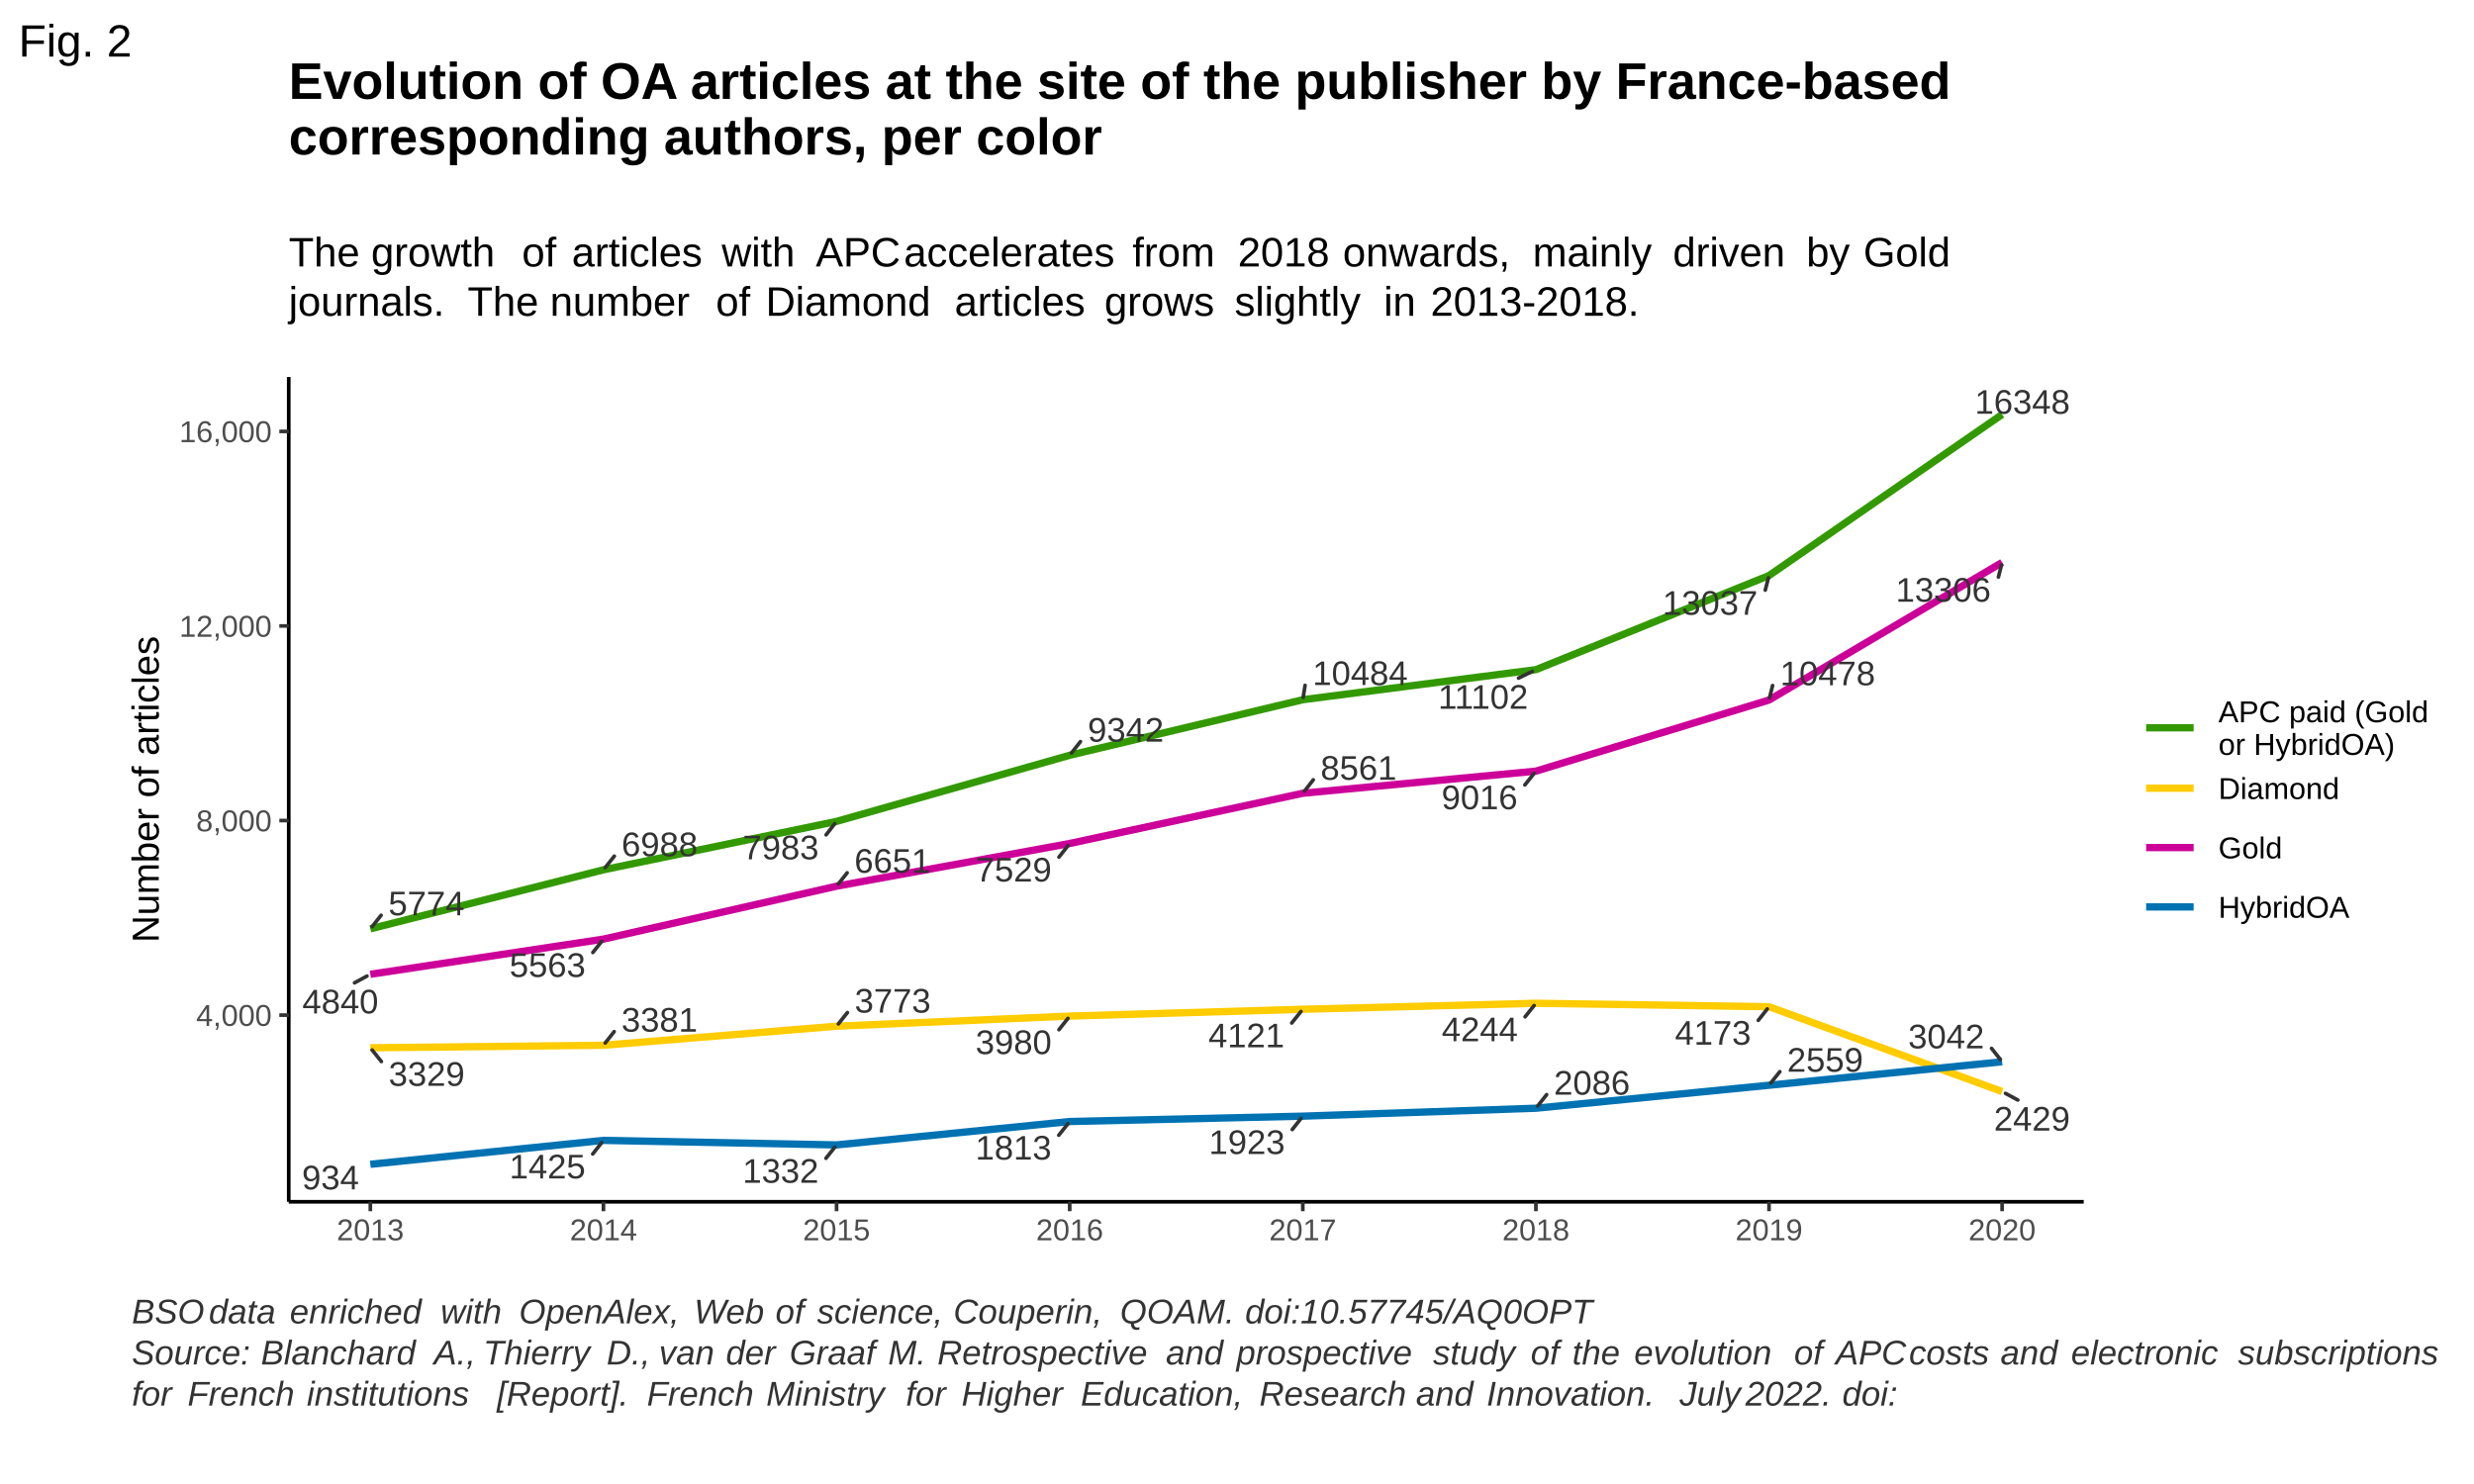
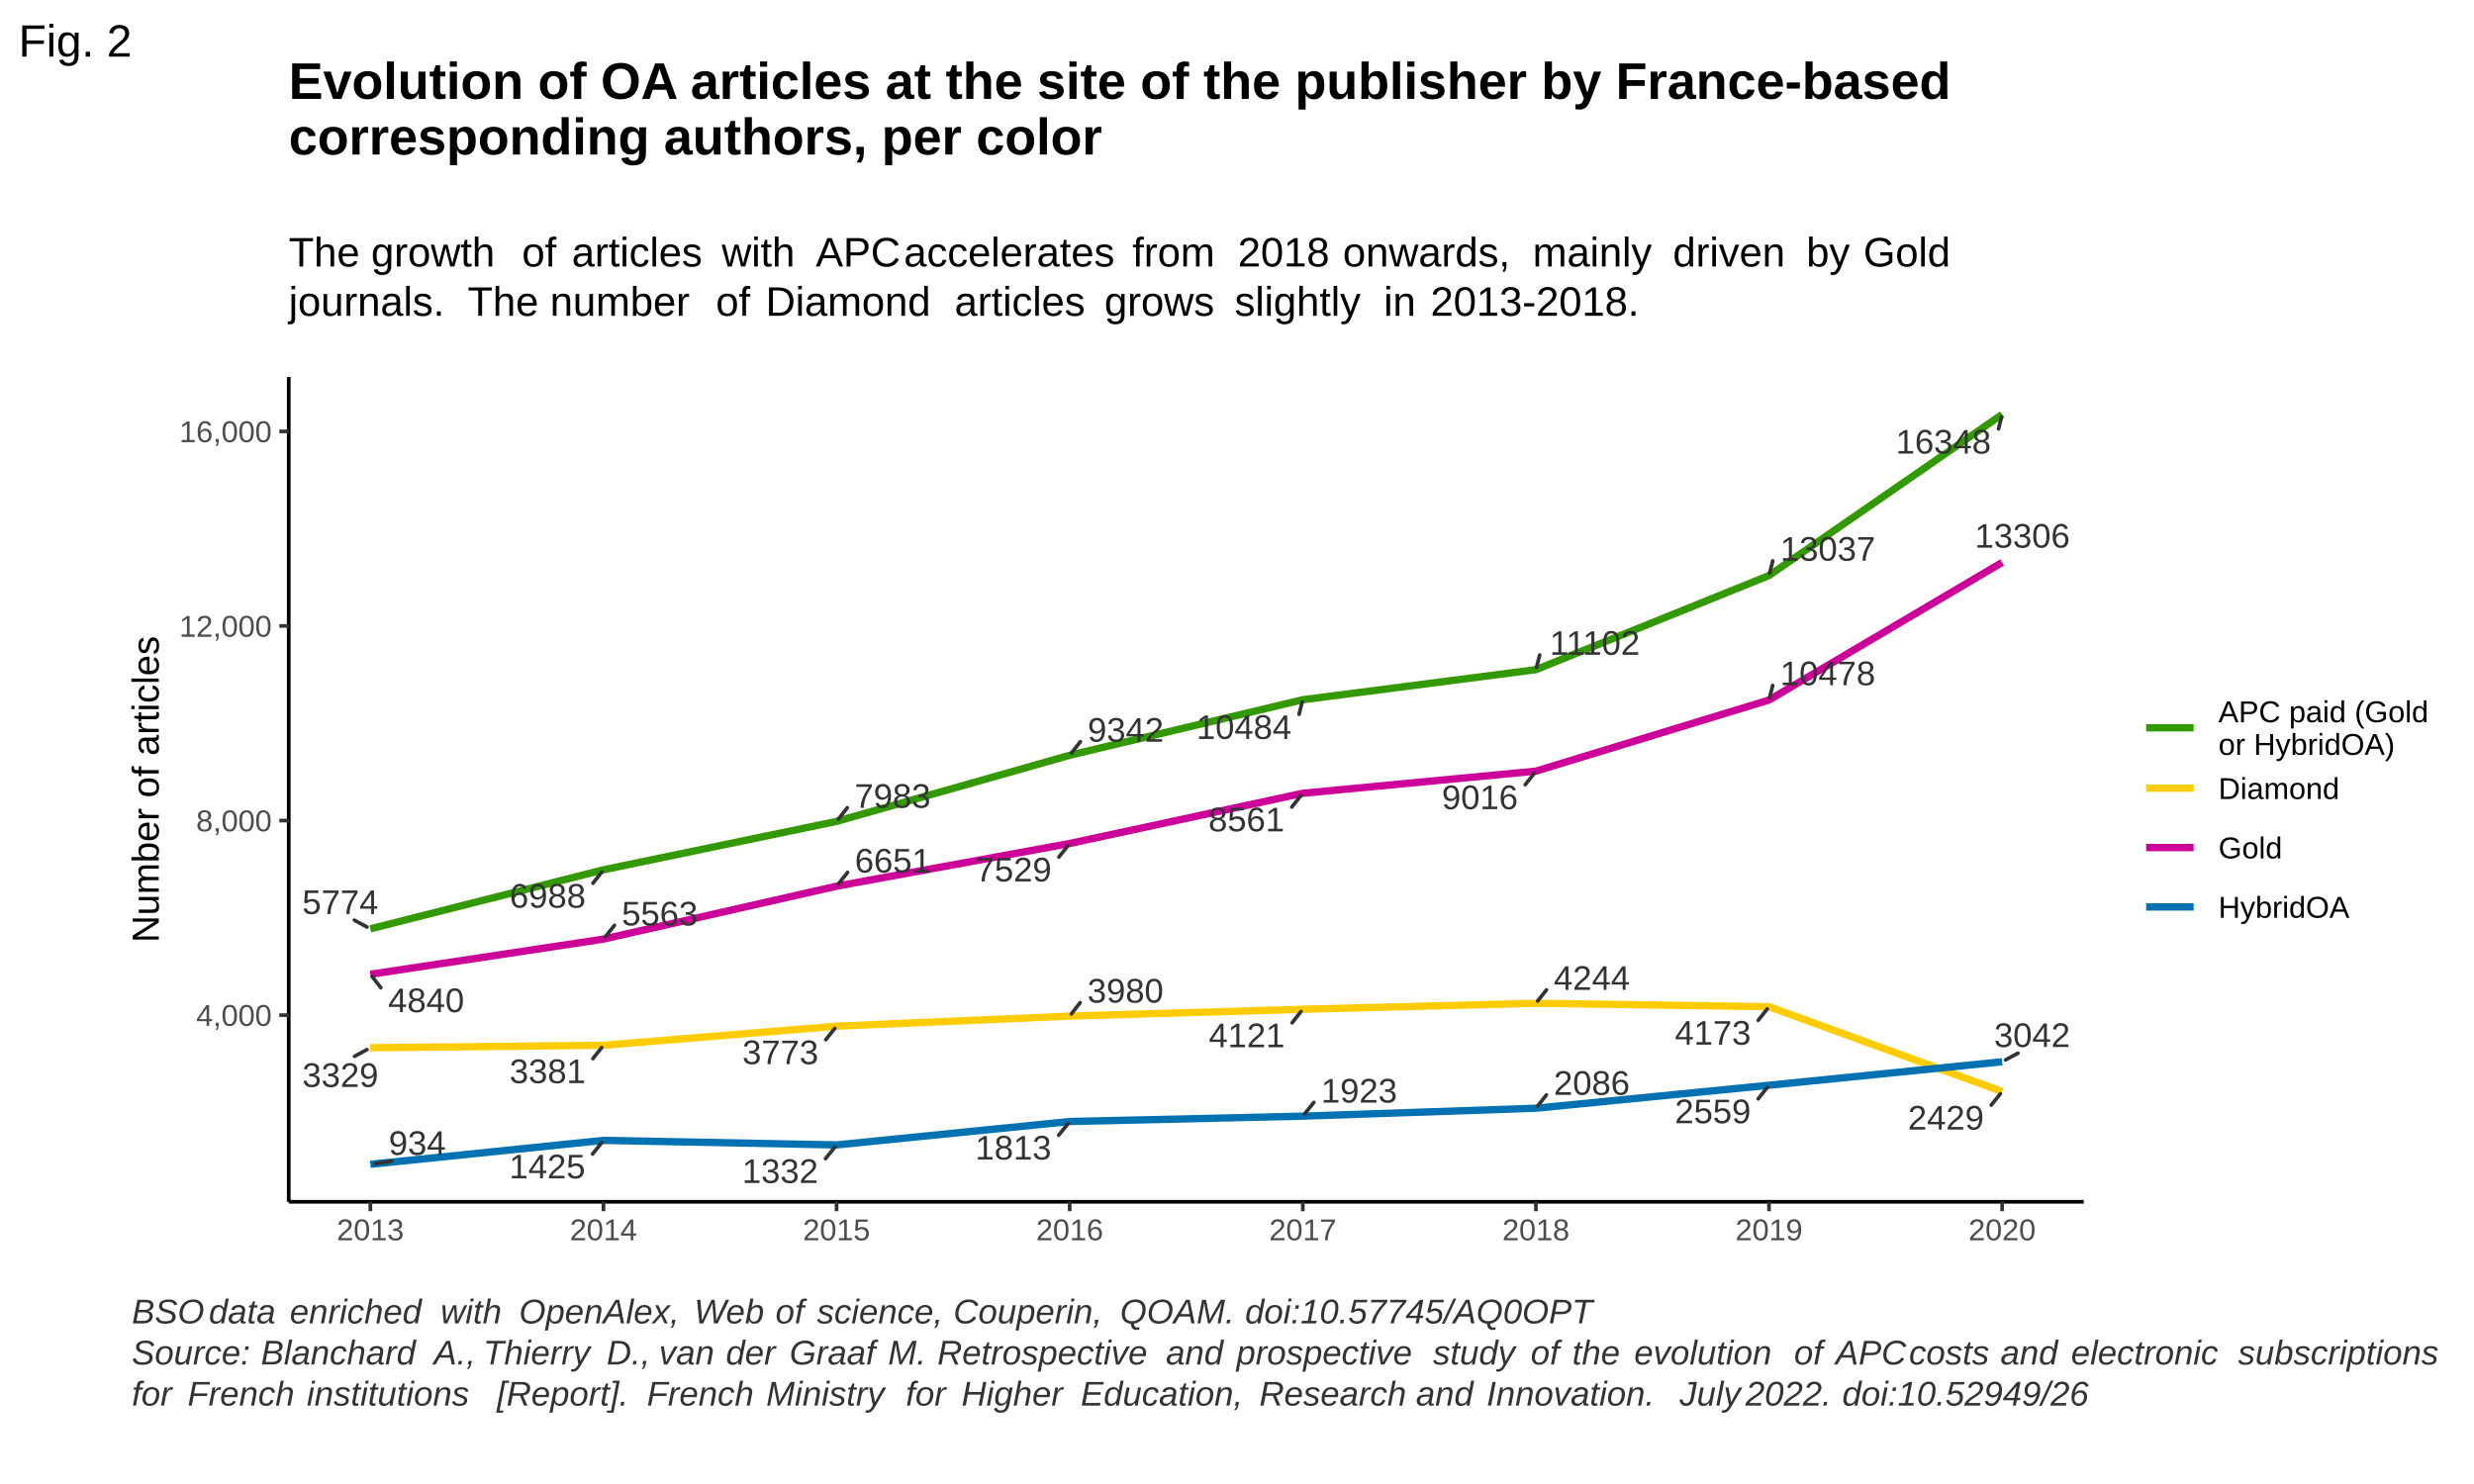
<svg xmlns="http://www.w3.org/2000/svg" class="svglite" width="720.00pt" height="432.00pt" viewBox="0 0 720.00 432.00">
  <defs>
    <style type="text/css">
    .svglite line, .svglite polyline, .svglite polygon, .svglite path, .svglite rect, .svglite circle {
      fill: none;
      stroke: #000000;
      stroke-linecap: round;
      stroke-linejoin: round;
      stroke-miterlimit: 10.00;
    }
    .svglite text {
      white-space: pre;
    }
  </style>
  </defs>
  <rect width="100%" height="100%" style="stroke: none; fill: #FFFFFF;" />
  <defs>
    <clipPath id="cpMC4wMHw3MjAuMDB8MC4wMHw0MzIuMDA=">
      <rect x="0.00" y="0.00" width="720.00" height="432.00" />
    </clipPath>
  </defs>
  <g clip-path="url(#cpMC4wMHw3MjAuMDB8MC4wMHw0MzIuMDA=)">
    <rect x="0" y="0.00" width="720.00" height="432.00" style="stroke-width: 1.07; stroke: #FFFFFF; fill: #FFFFFF;" />
  </g>
  <defs>
    <clipPath id="cpODQuMDN8NjA2LjQyfDEwOS43NHwzNDkuODQ=">
      <rect x="84.03" y="109.74" width="522.38" height="240.10" />
    </clipPath>
  </defs>
  <g clip-path="url(#cpODQuMDN8NjA2LjQyfDEwOS43NHwzNDkuODQ=)">
    <rect x="84.03" y="109.74" width="522.38" height="240.10" style="stroke-width: 1.07; stroke: none; fill: #FFFFFF;" />
    <polyline points="107.78,270.39 175.62,253.20 243.46,239.11 311.31,219.86 379.15,203.69 446.99,194.94 514.83,167.54 582.67,120.65 " style="stroke-width: 2.13; stroke: #339900; stroke-linecap: butt;" />
    <polyline points="107.78,305.01 175.62,304.28 243.46,298.73 311.31,295.79 379.15,293.80 446.99,292.06 514.83,293.06 582.67,317.76 " style="stroke-width: 2.13; stroke: #FFCC00; stroke-linecap: butt;" />
    <polyline points="107.78,283.62 175.62,273.38 243.46,257.97 311.31,245.54 379.15,230.92 446.99,224.48 514.83,203.78 582.67,163.73 " style="stroke-width: 2.13; stroke: #CC0099; stroke-linecap: butt;" />
    <polyline points="107.78,338.93 175.62,331.97 243.46,333.29 311.31,326.48 379.15,324.92 446.99,322.61 514.83,315.92 582.67,309.08 " style="stroke-width: 2.13; stroke: #0072B2; stroke-linecap: butt;" />
-     <line x1="110.99" y1="309.02" x2="108.30" y2="305.66" style="stroke-width: 1.07; stroke: #333333;" />
-     <line x1="103.18" y1="286.11" x2="106.80" y2="284.14" style="stroke-width: 1.07; stroke: #333333;" />
-     <line x1="110.91" y1="266.44" x2="108.30" y2="269.74" style="stroke-width: 1.07; stroke: #333333;" />
-     <line x1="178.74" y1="300.31" x2="176.13" y2="303.62" style="stroke-width: 1.07; stroke: #333333;" />
-     <line x1="172.54" y1="277.27" x2="175.11" y2="274.03" style="stroke-width: 1.07; stroke: #333333;" />
-     <line x1="172.50" y1="335.93" x2="175.11" y2="332.63" style="stroke-width: 1.07; stroke: #333333;" />
-     <line x1="178.78" y1="249.23" x2="176.14" y2="252.55" style="stroke-width: 1.07; stroke: #333333;" />
-     <line x1="246.62" y1="294.76" x2="243.98" y2="298.07" style="stroke-width: 1.07; stroke: #333333;" />
-     <line x1="246.54" y1="254.08" x2="243.98" y2="257.32" style="stroke-width: 1.07; stroke: #333333;" />
-     <line x1="240.38" y1="337.18" x2="242.95" y2="333.94" style="stroke-width: 1.07; stroke: #333333;" />
-     <line x1="240.42" y1="243.02" x2="242.95" y2="239.76" style="stroke-width: 1.07; stroke: #333333;" />
-     <line x1="308.18" y1="299.75" x2="310.79" y2="296.45" style="stroke-width: 1.07; stroke: #333333;" />
-     <line x1="308.18" y1="249.51" x2="310.79" y2="246.19" style="stroke-width: 1.07; stroke: #333333;" />
-     <line x1="308.13" y1="330.47" x2="310.79" y2="327.13" style="stroke-width: 1.07; stroke: #333333;" />
-     <line x1="314.44" y1="215.89" x2="311.82" y2="219.21" style="stroke-width: 1.07; stroke: #333333;" />
-     <line x1="375.93" y1="297.80" x2="378.62" y2="294.45" style="stroke-width: 1.07; stroke: #333333;" />
-     <line x1="382.20" y1="227.01" x2="379.66" y2="230.27" style="stroke-width: 1.07; stroke: #333333;" />
-     <line x1="376.08" y1="328.82" x2="378.63" y2="325.58" style="stroke-width: 1.07; stroke: #333333;" />
-     <line x1="379.81" y1="199.51" x2="379.26" y2="203.00" style="stroke-width: 1.07; stroke: #333333;" />
-     <line x1="443.84" y1="296.00" x2="446.47" y2="292.71" style="stroke-width: 1.07; stroke: #333333;" />
-     <line x1="443.78" y1="228.49" x2="446.47" y2="225.13" style="stroke-width: 1.07; stroke: #333333;" />
-     <line x1="450.11" y1="318.66" x2="447.51" y2="321.96" style="stroke-width: 1.07; stroke: #333333;" />
-     <line x1="441.93" y1="197.40" x2="445.95" y2="195.45" style="stroke-width: 1.07; stroke: #333333;" />
-     <line x1="511.71" y1="297.02" x2="514.32" y2="293.71" style="stroke-width: 1.07; stroke: #333333;" />
-     <line x1="515.87" y1="199.56" x2="515.00" y2="203.09" style="stroke-width: 1.07; stroke: #333333;" />
-     <line x1="517.98" y1="311.97" x2="515.35" y2="315.26" style="stroke-width: 1.07; stroke: #333333;" />
-     <line x1="513.74" y1="171.79" x2="514.65" y2="168.23" style="stroke-width: 1.07; stroke: #333333;" />
-     <line x1="587.24" y1="320.22" x2="583.65" y2="318.29" style="stroke-width: 1.07; stroke: #333333;" />
-     <line x1="581.59" y1="167.98" x2="582.50" y2="164.42" style="stroke-width: 1.07; stroke: #333333;" />
-     <line x1="579.60" y1="305.19" x2="582.16" y2="308.42" style="stroke-width: 1.07; stroke: #333333;" />
-     <text x="124.18" y="316.10" text-anchor="middle" style="font-size: 9.96px;fill: #333333; font-family: &quot;Arial&quot;;" textLength="22.78px" lengthAdjust="spacingAndGlyphs">3329</text>
-     <text x="99.05" y="295.02" text-anchor="middle" style="font-size: 9.96px;fill: #333333; font-family: &quot;Arial&quot;;" textLength="22.78px" lengthAdjust="spacingAndGlyphs">4840</text>
-     <text x="96.18" y="346.24" text-anchor="middle" style="font-size: 9.96px;fill: #333333; font-family: &quot;Arial&quot;;" textLength="17.09px" lengthAdjust="spacingAndGlyphs">934</text>
-     <text x="124.10" y="266.45" text-anchor="middle" style="font-size: 9.96px;fill: #333333; font-family: &quot;Arial&quot;;" textLength="22.78px" lengthAdjust="spacingAndGlyphs">5774</text>
-     <text x="191.93" y="300.32" text-anchor="middle" style="font-size: 9.96px;fill: #333333; font-family: &quot;Arial&quot;;" textLength="22.78px" lengthAdjust="spacingAndGlyphs">3381</text>
-     <text x="159.35" y="284.39" text-anchor="middle" style="font-size: 9.96px;fill: #333333; font-family: &quot;Arial&quot;;" textLength="22.78px" lengthAdjust="spacingAndGlyphs">5563</text>
-     <text x="159.31" y="343.04" text-anchor="middle" style="font-size: 9.96px;fill: #333333; font-family: &quot;Arial&quot;;" textLength="22.78px" lengthAdjust="spacingAndGlyphs">1425</text>
-     <text x="191.97" y="249.25" text-anchor="middle" style="font-size: 9.96px;fill: #333333; font-family: &quot;Arial&quot;;" textLength="22.78px" lengthAdjust="spacingAndGlyphs">6988</text>
-     <text x="259.81" y="294.78" text-anchor="middle" style="font-size: 9.96px;fill: #333333; font-family: &quot;Arial&quot;;" textLength="22.78px" lengthAdjust="spacingAndGlyphs">3773</text>
-     <text x="259.73" y="254.07" text-anchor="middle" style="font-size: 9.96px;fill: #333333; font-family: &quot;Arial&quot;;" textLength="22.78px" lengthAdjust="spacingAndGlyphs">6651</text>
-     <text x="227.19" y="344.31" text-anchor="middle" style="font-size: 9.96px;fill: #333333; font-family: &quot;Arial&quot;;" textLength="22.78px" lengthAdjust="spacingAndGlyphs">1332</text>
-     <text x="227.23" y="250.15" text-anchor="middle" style="font-size: 9.96px;fill: #333333; font-family: &quot;Arial&quot;;" textLength="22.78px" lengthAdjust="spacingAndGlyphs">7983</text>
-     <text x="294.99" y="306.85" text-anchor="middle" style="font-size: 9.96px;fill: #333333; font-family: &quot;Arial&quot;;" textLength="22.78px" lengthAdjust="spacingAndGlyphs">3980</text>
-     <text x="294.99" y="256.61" text-anchor="middle" style="font-size: 9.96px;fill: #333333; font-family: &quot;Arial&quot;;" textLength="22.78px" lengthAdjust="spacingAndGlyphs">7529</text>
-     <text x="294.94" y="337.56" text-anchor="middle" style="font-size: 9.96px;fill: #333333; font-family: &quot;Arial&quot;;" textLength="22.78px" lengthAdjust="spacingAndGlyphs">1813</text>
-     <text x="327.63" y="215.91" text-anchor="middle" style="font-size: 9.96px;fill: #333333; font-family: &quot;Arial&quot;;" textLength="22.78px" lengthAdjust="spacingAndGlyphs">9342</text>
-     <text x="362.74" y="304.88" text-anchor="middle" style="font-size: 9.96px;fill: #333333; font-family: &quot;Arial&quot;;" textLength="22.78px" lengthAdjust="spacingAndGlyphs">4121</text>
-     <text x="395.39" y="227.00" text-anchor="middle" style="font-size: 9.96px;fill: #333333; font-family: &quot;Arial&quot;;" textLength="22.78px" lengthAdjust="spacingAndGlyphs">8561</text>
-     <text x="362.89" y="335.94" text-anchor="middle" style="font-size: 9.96px;fill: #333333; font-family: &quot;Arial&quot;;" textLength="22.78px" lengthAdjust="spacingAndGlyphs">1923</text>
-     <text x="395.85" y="199.42" text-anchor="middle" style="font-size: 9.96px;fill: #333333; font-family: &quot;Arial&quot;;" textLength="28.48px" lengthAdjust="spacingAndGlyphs">10484</text>
-     <text x="430.65" y="303.11" text-anchor="middle" style="font-size: 9.96px;fill: #333333; font-family: &quot;Arial&quot;;" textLength="22.78px" lengthAdjust="spacingAndGlyphs">4244</text>
-     <text x="430.59" y="235.57" text-anchor="middle" style="font-size: 9.96px;fill: #333333; font-family: &quot;Arial&quot;;" textLength="22.78px" lengthAdjust="spacingAndGlyphs">9016</text>
-     <text x="463.30" y="318.67" text-anchor="middle" style="font-size: 9.96px;fill: #333333; font-family: &quot;Arial&quot;;" textLength="22.78px" lengthAdjust="spacingAndGlyphs">2086</text>
-     <text x="431.62" y="206.32" text-anchor="middle" style="font-size: 9.96px;fill: #333333; font-family: &quot;Arial&quot;;" textLength="28.48px" lengthAdjust="spacingAndGlyphs">11102</text>
-     <text x="498.52" y="304.12" text-anchor="middle" style="font-size: 9.96px;fill: #333333; font-family: &quot;Arial&quot;;" textLength="22.78px" lengthAdjust="spacingAndGlyphs">4173</text>
-     <text x="531.91" y="199.48" text-anchor="middle" style="font-size: 9.96px;fill: #333333; font-family: &quot;Arial&quot;;" textLength="28.48px" lengthAdjust="spacingAndGlyphs">10478</text>
-     <text x="531.17" y="311.98" text-anchor="middle" style="font-size: 9.96px;fill: #333333; font-family: &quot;Arial&quot;;" textLength="22.78px" lengthAdjust="spacingAndGlyphs">2559</text>
-     <text x="497.70" y="178.96" text-anchor="middle" style="font-size: 9.96px;fill: #333333; font-family: &quot;Arial&quot;;" textLength="28.48px" lengthAdjust="spacingAndGlyphs">13037</text>
-     <text x="591.37" y="329.13" text-anchor="middle" style="font-size: 9.96px;fill: #333333; font-family: &quot;Arial&quot;;" textLength="22.78px" lengthAdjust="spacingAndGlyphs">2429</text>
-     <text x="565.56" y="175.16" text-anchor="middle" style="font-size: 9.96px;fill: #333333; font-family: &quot;Arial&quot;;" textLength="28.48px" lengthAdjust="spacingAndGlyphs">13306</text>
-     <text x="566.41" y="305.18" text-anchor="middle" style="font-size: 9.96px;fill: #333333; font-family: &quot;Arial&quot;;" textLength="22.78px" lengthAdjust="spacingAndGlyphs">3042</text>
-     <text x="588.58" y="120.45" text-anchor="middle" style="font-size: 9.96px;fill: #333333; font-family: &quot;Arial&quot;;" textLength="28.48px" lengthAdjust="spacingAndGlyphs">16348</text>
+     <line x1="103.17" y1="307.51" x2="106.80" y2="305.54" style="stroke-width: 1.07; stroke: #333333;" />
+     <line x1="110.84" y1="287.53" x2="108.29" y2="284.27" style="stroke-width: 1.07; stroke: #333333;" />
+     <line x1="114.00" y1="338.00" x2="109.22" y2="338.71" style="stroke-width: 1.07; stroke: #333333;" />
+     <line x1="103.13" y1="267.87" x2="106.80" y2="269.86" style="stroke-width: 1.07; stroke: #333333;" />
+     <line x1="172.55" y1="308.17" x2="175.11" y2="304.93" style="stroke-width: 1.07; stroke: #333333;" />
+     <line x1="178.82" y1="269.38" x2="176.14" y2="272.73" style="stroke-width: 1.07; stroke: #333333;" />
+     <line x1="172.46" y1="335.94" x2="175.10" y2="332.63" style="stroke-width: 1.07; stroke: #333333;" />
+     <line x1="172.58" y1="257.11" x2="175.11" y2="253.85" style="stroke-width: 1.07; stroke: #333333;" />
+     <line x1="240.31" y1="302.67" x2="242.94" y2="299.38" style="stroke-width: 1.07; stroke: #333333;" />
+     <line x1="246.67" y1="253.97" x2="243.99" y2="257.32" style="stroke-width: 1.07; stroke: #333333;" />
+     <line x1="240.25" y1="337.29" x2="242.94" y2="333.94" style="stroke-width: 1.07; stroke: #333333;" />
+     <line x1="246.58" y1="235.15" x2="243.98" y2="238.46" style="stroke-width: 1.07; stroke: #333333;" />
+     <line x1="314.35" y1="291.88" x2="311.81" y2="295.14" style="stroke-width: 1.07; stroke: #333333;" />
+     <line x1="308.16" y1="249.49" x2="310.79" y2="246.19" style="stroke-width: 1.07; stroke: #333333;" />
+     <line x1="308.10" y1="330.47" x2="310.78" y2="327.13" style="stroke-width: 1.07; stroke: #333333;" />
+     <line x1="314.41" y1="215.91" x2="311.82" y2="219.21" style="stroke-width: 1.07; stroke: #333333;" />
+     <line x1="376.04" y1="297.75" x2="378.63" y2="294.45" style="stroke-width: 1.07; stroke: #333333;" />
+     <line x1="375.94" y1="234.93" x2="378.63" y2="231.58" style="stroke-width: 1.07; stroke: #333333;" />
+     <line x1="382.36" y1="320.92" x2="379.67" y2="324.27" style="stroke-width: 1.07; stroke: #333333;" />
+     <line x1="378.06" y1="207.93" x2="378.97" y2="204.38" style="stroke-width: 1.07; stroke: #333333;" />
+     <line x1="450.06" y1="288.16" x2="447.50" y2="291.40" style="stroke-width: 1.07; stroke: #333333;" />
+     <line x1="443.88" y1="228.44" x2="446.48" y2="225.13" style="stroke-width: 1.07; stroke: #333333;" />
+     <line x1="450.06" y1="318.73" x2="447.50" y2="321.96" style="stroke-width: 1.07; stroke: #333333;" />
+     <line x1="448.09" y1="190.68" x2="447.17" y2="194.25" style="stroke-width: 1.07; stroke: #333333;" />
+     <line x1="511.69" y1="297.01" x2="514.31" y2="293.71" style="stroke-width: 1.07; stroke: #333333;" />
+     <line x1="515.90" y1="199.53" x2="515.01" y2="203.09" style="stroke-width: 1.07; stroke: #333333;" />
+     <line x1="511.67" y1="319.88" x2="514.31" y2="316.57" style="stroke-width: 1.07; stroke: #333333;" />
+     <line x1="515.92" y1="163.28" x2="515.01" y2="166.85" style="stroke-width: 1.07; stroke: #333333;" />
+     <line x1="579.51" y1="321.72" x2="582.15" y2="318.41" style="stroke-width: 1.07; stroke: #333333;" />
+     <line x1="587.28" y1="306.59" x2="583.65" y2="308.55" style="stroke-width: 1.07; stroke: #333333;" />
+     <line x1="581.63" y1="124.85" x2="582.50" y2="121.34" style="stroke-width: 1.07; stroke: #333333;" />
+     <text x="99.05" y="316.42" text-anchor="middle" style="font-size: 9.96px;fill: #333333; font-family: &quot;Arial&quot;;" textLength="22.78px" lengthAdjust="spacingAndGlyphs">3329</text>
+     <text x="124.03" y="294.65" text-anchor="middle" style="font-size: 9.96px;fill: #333333; font-family: &quot;Arial&quot;;" textLength="22.78px" lengthAdjust="spacingAndGlyphs">4840</text>
+     <text x="121.44" y="336.20" text-anchor="middle" style="font-size: 9.96px;fill: #333333; font-family: &quot;Arial&quot;;" textLength="17.09px" lengthAdjust="spacingAndGlyphs">934</text>
+     <text x="99.03" y="266.07" text-anchor="middle" style="font-size: 9.96px;fill: #333333; font-family: &quot;Arial&quot;;" textLength="22.78px" lengthAdjust="spacingAndGlyphs">5774</text>
+     <text x="159.36" y="315.30" text-anchor="middle" style="font-size: 9.96px;fill: #333333; font-family: &quot;Arial&quot;;" textLength="22.78px" lengthAdjust="spacingAndGlyphs">3381</text>
+     <text x="192.01" y="269.41" text-anchor="middle" style="font-size: 9.96px;fill: #333333; font-family: &quot;Arial&quot;;" textLength="22.78px" lengthAdjust="spacingAndGlyphs">5563</text>
+     <text x="159.27" y="343.03" text-anchor="middle" style="font-size: 9.96px;fill: #333333; font-family: &quot;Arial&quot;;" textLength="22.78px" lengthAdjust="spacingAndGlyphs">1425</text>
+     <text x="159.39" y="264.24" text-anchor="middle" style="font-size: 9.96px;fill: #333333; font-family: &quot;Arial&quot;;" textLength="22.78px" lengthAdjust="spacingAndGlyphs">6988</text>
+     <text x="227.12" y="309.78" text-anchor="middle" style="font-size: 9.96px;fill: #333333; font-family: &quot;Arial&quot;;" textLength="22.78px" lengthAdjust="spacingAndGlyphs">3773</text>
+     <text x="259.86" y="254.00" text-anchor="middle" style="font-size: 9.96px;fill: #333333; font-family: &quot;Arial&quot;;" textLength="22.78px" lengthAdjust="spacingAndGlyphs">6651</text>
+     <text x="227.06" y="344.37" text-anchor="middle" style="font-size: 9.96px;fill: #333333; font-family: &quot;Arial&quot;;" textLength="22.78px" lengthAdjust="spacingAndGlyphs">1332</text>
+     <text x="259.77" y="235.16" text-anchor="middle" style="font-size: 9.96px;fill: #333333; font-family: &quot;Arial&quot;;" textLength="22.78px" lengthAdjust="spacingAndGlyphs">7983</text>
+     <text x="327.54" y="291.87" text-anchor="middle" style="font-size: 9.96px;fill: #333333; font-family: &quot;Arial&quot;;" textLength="22.78px" lengthAdjust="spacingAndGlyphs">3980</text>
+     <text x="294.97" y="256.59" text-anchor="middle" style="font-size: 9.96px;fill: #333333; font-family: &quot;Arial&quot;;" textLength="22.78px" lengthAdjust="spacingAndGlyphs">7529</text>
+     <text x="294.91" y="337.55" text-anchor="middle" style="font-size: 9.96px;fill: #333333; font-family: &quot;Arial&quot;;" textLength="22.78px" lengthAdjust="spacingAndGlyphs">1813</text>
+     <text x="327.61" y="215.92" text-anchor="middle" style="font-size: 9.96px;fill: #333333; font-family: &quot;Arial&quot;;" textLength="22.78px" lengthAdjust="spacingAndGlyphs">9342</text>
+     <text x="362.85" y="304.85" text-anchor="middle" style="font-size: 9.96px;fill: #333333; font-family: &quot;Arial&quot;;" textLength="22.78px" lengthAdjust="spacingAndGlyphs">4121</text>
+     <text x="362.75" y="242.01" text-anchor="middle" style="font-size: 9.96px;fill: #333333; font-family: &quot;Arial&quot;;" textLength="22.78px" lengthAdjust="spacingAndGlyphs">8561</text>
+     <text x="395.55" y="320.96" text-anchor="middle" style="font-size: 9.96px;fill: #333333; font-family: &quot;Arial&quot;;" textLength="22.78px" lengthAdjust="spacingAndGlyphs">1923</text>
+     <text x="362.02" y="215.11" text-anchor="middle" style="font-size: 9.96px;fill: #333333; font-family: &quot;Arial&quot;;" textLength="28.48px" lengthAdjust="spacingAndGlyphs">10484</text>
+     <text x="463.25" y="288.15" text-anchor="middle" style="font-size: 9.96px;fill: #333333; font-family: &quot;Arial&quot;;" textLength="22.78px" lengthAdjust="spacingAndGlyphs">4244</text>
+     <text x="430.69" y="235.55" text-anchor="middle" style="font-size: 9.96px;fill: #333333; font-family: &quot;Arial&quot;;" textLength="22.78px" lengthAdjust="spacingAndGlyphs">9016</text>
+     <text x="463.25" y="318.71" text-anchor="middle" style="font-size: 9.96px;fill: #333333; font-family: &quot;Arial&quot;;" textLength="22.78px" lengthAdjust="spacingAndGlyphs">2086</text>
+     <text x="464.13" y="190.62" text-anchor="middle" style="font-size: 9.96px;fill: #333333; font-family: &quot;Arial&quot;;" textLength="28.48px" lengthAdjust="spacingAndGlyphs">11102</text>
+     <text x="498.50" y="304.11" text-anchor="middle" style="font-size: 9.96px;fill: #333333; font-family: &quot;Arial&quot;;" textLength="22.78px" lengthAdjust="spacingAndGlyphs">4173</text>
+     <text x="531.94" y="199.47" text-anchor="middle" style="font-size: 9.96px;fill: #333333; font-family: &quot;Arial&quot;;" textLength="28.48px" lengthAdjust="spacingAndGlyphs">10478</text>
+     <text x="498.48" y="326.98" text-anchor="middle" style="font-size: 9.96px;fill: #333333; font-family: &quot;Arial&quot;;" textLength="22.78px" lengthAdjust="spacingAndGlyphs">2559</text>
+     <text x="531.96" y="163.23" text-anchor="middle" style="font-size: 9.96px;fill: #333333; font-family: &quot;Arial&quot;;" textLength="28.48px" lengthAdjust="spacingAndGlyphs">13037</text>
+     <text x="566.32" y="328.82" text-anchor="middle" style="font-size: 9.96px;fill: #333333; font-family: &quot;Arial&quot;;" textLength="22.78px" lengthAdjust="spacingAndGlyphs">2429</text>
+     <text x="588.57" y="159.43" text-anchor="middle" style="font-size: 9.96px;fill: #333333; font-family: &quot;Arial&quot;;" textLength="28.48px" lengthAdjust="spacingAndGlyphs">13306</text>
+     <text x="591.41" y="304.79" text-anchor="middle" style="font-size: 9.96px;fill: #333333; font-family: &quot;Arial&quot;;" textLength="22.78px" lengthAdjust="spacingAndGlyphs">3042</text>
+     <text x="565.59" y="132.04" text-anchor="middle" style="font-size: 9.96px;fill: #333333; font-family: &quot;Arial&quot;;" textLength="28.48px" lengthAdjust="spacingAndGlyphs">16348</text>
  </g>
  <g clip-path="url(#cpMC4wMHw3MjAuMDB8MC4wMHw0MzIuMDA=)">
    <polyline points="84.03,349.84 84.03,109.74 " style="stroke-width: 1.07; stroke-linecap: butt;" />
    <text x="79.10" y="298.65" text-anchor="end" style="font-size: 8.80px;fill: #4D4D4D; font-family: &quot;Arial&quot;;" textLength="22.49px" lengthAdjust="spacingAndGlyphs">4,000</text>
    <text x="79.10" y="242.01" text-anchor="end" style="font-size: 8.80px;fill: #4D4D4D; font-family: &quot;Arial&quot;;" textLength="22.49px" lengthAdjust="spacingAndGlyphs">8,000</text>
    <text x="79.10" y="185.37" text-anchor="end" style="font-size: 8.80px;fill: #4D4D4D; font-family: &quot;Arial&quot;;" textLength="27.52px" lengthAdjust="spacingAndGlyphs">12,000</text>
    <text x="79.10" y="128.72" text-anchor="end" style="font-size: 8.80px;fill: #4D4D4D; font-family: &quot;Arial&quot;;" textLength="27.52px" lengthAdjust="spacingAndGlyphs">16,000</text>
    <polyline points="81.29,295.51 84.03,295.51 " style="stroke-width: 1.07; stroke: #333333; stroke-linecap: butt;" />
    <polyline points="81.29,238.87 84.03,238.87 " style="stroke-width: 1.07; stroke: #333333; stroke-linecap: butt;" />
    <polyline points="81.29,182.22 84.03,182.22 " style="stroke-width: 1.07; stroke: #333333; stroke-linecap: butt;" />
    <polyline points="81.29,125.58 84.03,125.58 " style="stroke-width: 1.07; stroke: #333333; stroke-linecap: butt;" />
    <polyline points="84.03,349.84 606.42,349.84 " style="stroke-width: 1.07; stroke-linecap: butt;" />
    <polyline points="107.78,352.58 107.78,349.84 " style="stroke-width: 1.07; stroke: #333333; stroke-linecap: butt;" />
    <polyline points="175.62,352.58 175.62,349.84 " style="stroke-width: 1.07; stroke: #333333; stroke-linecap: butt;" />
    <polyline points="243.46,352.58 243.46,349.84 " style="stroke-width: 1.07; stroke: #333333; stroke-linecap: butt;" />
    <polyline points="311.31,352.58 311.31,349.84 " style="stroke-width: 1.07; stroke: #333333; stroke-linecap: butt;" />
    <polyline points="379.15,352.58 379.15,349.84 " style="stroke-width: 1.07; stroke: #333333; stroke-linecap: butt;" />
    <polyline points="446.99,352.58 446.99,349.84 " style="stroke-width: 1.07; stroke: #333333; stroke-linecap: butt;" />
    <polyline points="514.83,352.58 514.83,349.84 " style="stroke-width: 1.07; stroke: #333333; stroke-linecap: butt;" />
    <polyline points="582.67,352.58 582.67,349.84 " style="stroke-width: 1.07; stroke: #333333; stroke-linecap: butt;" />
    <text x="107.78" y="361.06" text-anchor="middle" style="font-size: 8.80px;fill: #4D4D4D; font-family: &quot;Arial&quot;;" textLength="20.13px" lengthAdjust="spacingAndGlyphs">2013</text>
    <text x="175.62" y="361.06" text-anchor="middle" style="font-size: 8.80px;fill: #4D4D4D; font-family: &quot;Arial&quot;;" textLength="20.13px" lengthAdjust="spacingAndGlyphs">2014</text>
    <text x="243.46" y="361.06" text-anchor="middle" style="font-size: 8.80px;fill: #4D4D4D; font-family: &quot;Arial&quot;;" textLength="20.13px" lengthAdjust="spacingAndGlyphs">2015</text>
    <text x="311.31" y="361.06" text-anchor="middle" style="font-size: 8.80px;fill: #4D4D4D; font-family: &quot;Arial&quot;;" textLength="20.13px" lengthAdjust="spacingAndGlyphs">2016</text>
    <text x="379.15" y="361.06" text-anchor="middle" style="font-size: 8.80px;fill: #4D4D4D; font-family: &quot;Arial&quot;;" textLength="20.13px" lengthAdjust="spacingAndGlyphs">2017</text>
    <text x="446.99" y="361.06" text-anchor="middle" style="font-size: 8.80px;fill: #4D4D4D; font-family: &quot;Arial&quot;;" textLength="20.13px" lengthAdjust="spacingAndGlyphs">2018</text>
    <text x="514.83" y="361.06" text-anchor="middle" style="font-size: 8.80px;fill: #4D4D4D; font-family: &quot;Arial&quot;;" textLength="20.13px" lengthAdjust="spacingAndGlyphs">2019</text>
    <text x="582.67" y="361.06" text-anchor="middle" style="font-size: 8.80px;fill: #4D4D4D; font-family: &quot;Arial&quot;;" textLength="20.13px" lengthAdjust="spacingAndGlyphs">2020</text>
    <text transform="translate(46.20,229.79) rotate(-90)" text-anchor="middle" style="font-size: 11.00px; font-family: &quot;Arial&quot;;" textLength="96.23px" lengthAdjust="spacingAndGlyphs">Number of articles</text>
    <rect x="617.38" y="181.45" width="97.14" height="96.68" style="stroke-width: 1.07; stroke: none; fill: #FFFFFF;" />
    <text x="622.86" y="196.11" style="font-size: 11.00px; font-family: &quot;Arial&quot;;" textLength="2.86px" lengthAdjust="spacingAndGlyphs"> </text>
    <line x1="624.58" y1="211.86" x2="638.41" y2="211.86" style="stroke-width: 2.13; stroke: #339900; stroke-linecap: butt;" />
    <line x1="624.58" y1="229.45" x2="638.41" y2="229.45" style="stroke-width: 2.13; stroke: #FFCC00; stroke-linecap: butt;" />
    <line x1="624.58" y1="246.73" x2="638.41" y2="246.73" style="stroke-width: 2.13; stroke: #CC0099; stroke-linecap: butt;" />
    <line x1="624.58" y1="264.01" x2="638.41" y2="264.01" style="stroke-width: 2.13; stroke: #0072B2; stroke-linecap: butt;" />
    <text x="645.62" y="210.25" style="font-size: 8.80px; font-family: &quot;Arial&quot;;" textLength="63.42px" lengthAdjust="spacingAndGlyphs">APC paid (Gold </text>
    <text x="645.62" y="219.75" style="font-size: 8.80px; font-family: &quot;Arial&quot;;" textLength="54.10px" lengthAdjust="spacingAndGlyphs">or HybridOA)</text>
    <text x="645.62" y="232.60" style="font-size: 8.80px; font-family: &quot;Arial&quot;;" textLength="38.01px" lengthAdjust="spacingAndGlyphs">Diamond</text>
    <text x="645.62" y="249.88" style="font-size: 8.80px; font-family: &quot;Arial&quot;;" textLength="19.40px" lengthAdjust="spacingAndGlyphs">Gold</text>
    <text x="645.62" y="267.16" style="font-size: 8.80px; font-family: &quot;Arial&quot;;" textLength="40.21px" lengthAdjust="spacingAndGlyphs">HybridOA</text>
    <text x="84.03" y="77.57" style="font-size: 12.00px; font-family: &quot;Arial&quot;;" textLength="20.86px" lengthAdjust="spacingAndGlyphs">The</text>
    <text x="108.01" y="77.57" style="font-size: 12.00px; font-family: &quot;Arial&quot;;" textLength="40.77px" lengthAdjust="spacingAndGlyphs">growth</text>
    <text x="151.90" y="77.57" style="font-size: 12.00px; font-family: &quot;Arial&quot;;" textLength="11.38px" lengthAdjust="spacingAndGlyphs">of</text>
    <text x="166.40" y="77.57" style="font-size: 12.00px; font-family: &quot;Arial&quot;;" textLength="40.49px" lengthAdjust="spacingAndGlyphs">articles</text>
    <text x="210.01" y="77.57" style="font-size: 12.00px; font-family: &quot;Arial&quot;;" textLength="24.28px" lengthAdjust="spacingAndGlyphs">with</text>
    <text x="237.40" y="77.57" style="font-size: 12.00px; font-family: &quot;Arial&quot;;" textLength="22.51px" lengthAdjust="spacingAndGlyphs">APC</text>
    <text x="263.03" y="77.57" style="font-size: 12.00px; font-family: &quot;Arial&quot;;" textLength="63.42px" lengthAdjust="spacingAndGlyphs">accelerates</text>
    <text x="329.56" y="77.57" style="font-size: 12.00px; font-family: &quot;Arial&quot;;" textLength="27.55px" lengthAdjust="spacingAndGlyphs">from</text>
    <text x="360.23" y="77.57" style="font-size: 12.00px; font-family: &quot;Arial&quot;;" textLength="27.45px" lengthAdjust="spacingAndGlyphs">2018</text>
    <text x="390.80" y="77.57" style="font-size: 12.00px; font-family: &quot;Arial&quot;;" textLength="52.14px" lengthAdjust="spacingAndGlyphs">onwards,</text>
    <text x="446.05" y="77.57" style="font-size: 12.00px; font-family: &quot;Arial&quot;;" textLength="37.68px" lengthAdjust="spacingAndGlyphs">mainly</text>
    <text x="486.85" y="77.57" style="font-size: 12.00px; font-family: &quot;Arial&quot;;" textLength="35.71px" lengthAdjust="spacingAndGlyphs">driven</text>
    <text x="525.68" y="77.57" style="font-size: 12.00px; font-family: &quot;Arial&quot;;" textLength="13.50px" lengthAdjust="spacingAndGlyphs">by</text>
    <text x="542.29" y="77.57" style="font-size: 12.00px; font-family: &quot;Arial&quot;;" textLength="26.47px" lengthAdjust="spacingAndGlyphs">Gold</text>
    <text x="84.03" y="91.92" style="font-size: 12.00px; font-family: &quot;Arial&quot;;" textLength="48.93px" lengthAdjust="spacingAndGlyphs">journals.</text>
    <text x="136.08" y="91.92" style="font-size: 12.00px; font-family: &quot;Arial&quot;;" textLength="20.86px" lengthAdjust="spacingAndGlyphs">The</text>
    <text x="160.06" y="91.92" style="font-size: 12.00px; font-family: &quot;Arial&quot;;" textLength="45.15px" lengthAdjust="spacingAndGlyphs">number</text>
    <text x="208.33" y="91.92" style="font-size: 12.00px; font-family: &quot;Arial&quot;;" textLength="11.38px" lengthAdjust="spacingAndGlyphs">of</text>
    <text x="222.83" y="91.92" style="font-size: 12.00px; font-family: &quot;Arial&quot;;" textLength="51.86px" lengthAdjust="spacingAndGlyphs">Diamond</text>
    <text x="277.81" y="91.92" style="font-size: 12.00px; font-family: &quot;Arial&quot;;" textLength="40.49px" lengthAdjust="spacingAndGlyphs">articles</text>
    <text x="321.41" y="91.92" style="font-size: 12.00px; font-family: &quot;Arial&quot;;" textLength="34.77px" lengthAdjust="spacingAndGlyphs">grows</text>
    <text x="359.30" y="91.92" style="font-size: 12.00px; font-family: &quot;Arial&quot;;" textLength="40.28px" lengthAdjust="spacingAndGlyphs">slightly</text>
    <text x="402.70" y="91.92" style="font-size: 12.00px; font-family: &quot;Arial&quot;;" textLength="10.51px" lengthAdjust="spacingAndGlyphs">in</text>
    <text x="416.33" y="91.92" style="font-size: 12.00px; font-family: &quot;Arial&quot;;" textLength="61.98px" lengthAdjust="spacingAndGlyphs">2013-2018.</text>
    <text x="84.03" y="28.78" style="font-size: 15.00px; font-weight: bold; font-family: &quot;Arial&quot;;" textLength="507.89px" lengthAdjust="spacingAndGlyphs">Evolution of OA articles at the site of the publisher by France-based </text>
    <text x="84.03" y="44.98" style="font-size: 15.00px; font-weight: bold; font-family: &quot;Arial&quot;;" textLength="246.66px" lengthAdjust="spacingAndGlyphs">corresponding authors, per color</text>
    <text x="38.35" y="385.26" style="font-size: 10.00px; font-style: italic;fill: #333333; font-family: &quot;Arial&quot;;" textLength="18.25px" lengthAdjust="spacingAndGlyphs">BSO</text>
    <text x="60.75" y="385.26" style="font-size: 10.00px; font-style: italic;fill: #333333; font-family: &quot;Arial&quot;;" textLength="20.47px" lengthAdjust="spacingAndGlyphs">data</text>
    <text x="84.33" y="385.26" style="font-size: 10.00px; font-style: italic;fill: #333333; font-family: &quot;Arial&quot;;" textLength="38.43px" lengthAdjust="spacingAndGlyphs">enriched</text>
    <text x="128.22" y="385.26" style="font-size: 10.00px; font-style: italic;fill: #333333; font-family: &quot;Arial&quot;;" textLength="18.91px" lengthAdjust="spacingAndGlyphs">with</text>
    <text x="151.04" y="385.26" style="font-size: 10.00px; font-style: italic;fill: #333333; font-family: &quot;Arial&quot;;" textLength="44.36px" lengthAdjust="spacingAndGlyphs">OpenAlex,</text>
    <text x="202.00" y="385.26" style="font-size: 10.00px; font-style: italic;fill: #333333; font-family: &quot;Arial&quot;;" textLength="19.34px" lengthAdjust="spacingAndGlyphs">Web</text>
    <text x="225.68" y="385.26" style="font-size: 10.00px; font-style: italic;fill: #333333; font-family: &quot;Arial&quot;;" textLength="8.81px" lengthAdjust="spacingAndGlyphs">of</text>
    <text x="237.77" y="385.26" style="font-size: 10.00px; font-style: italic;fill: #333333; font-family: &quot;Arial&quot;;" textLength="34.29px" lengthAdjust="spacingAndGlyphs">science,</text>
    <text x="277.47" y="385.26" style="font-size: 10.00px; font-style: italic;fill: #333333; font-family: &quot;Arial&quot;;" textLength="42.98px" lengthAdjust="spacingAndGlyphs">Couperin,</text>
    <text x="325.97" y="385.26" style="font-size: 10.00px; font-style: italic;fill: #333333; font-family: &quot;Arial&quot;;" textLength="31.01px" lengthAdjust="spacingAndGlyphs">QOAM.</text>
    <text x="362.34" y="385.26" style="font-size: 10.00px; font-style: italic;fill: #333333; font-family: &quot;Arial&quot;;" textLength="97.47px" lengthAdjust="spacingAndGlyphs">doi:10.57745/AQ0OPT</text>
    <text x="38.35" y="397.22" style="font-size: 10.00px; font-style: italic;fill: #333333; font-family: &quot;Arial&quot;;" textLength="32.53px" lengthAdjust="spacingAndGlyphs">Source:</text>
    <text x="75.92" y="397.22" style="font-size: 10.00px; font-style: italic;fill: #333333; font-family: &quot;Arial&quot;;" textLength="45.81px" lengthAdjust="spacingAndGlyphs">Blanchard</text>
    <text x="126.25" y="397.22" style="font-size: 10.00px; font-style: italic;fill: #333333; font-family: &quot;Arial&quot;;" textLength="10.75px" lengthAdjust="spacingAndGlyphs">A.,</text>
    <text x="140.60" y="397.22" style="font-size: 10.00px; font-style: italic;fill: #333333; font-family: &quot;Arial&quot;;" textLength="31.00px" lengthAdjust="spacingAndGlyphs">Thierry</text>
    <text x="176.52" y="397.22" style="font-size: 10.00px; font-style: italic;fill: #333333; font-family: &quot;Arial&quot;;" textLength="11.79px" lengthAdjust="spacingAndGlyphs">D.,</text>
    <text x="191.77" y="397.22" style="font-size: 10.00px; font-style: italic;fill: #333333; font-family: &quot;Arial&quot;;" textLength="16.14px" lengthAdjust="spacingAndGlyphs">van</text>
    <text x="211.24" y="397.22" style="font-size: 10.00px; font-style: italic;fill: #333333; font-family: &quot;Arial&quot;;" textLength="14.76px" lengthAdjust="spacingAndGlyphs">der</text>
    <text x="229.76" y="397.22" style="font-size: 10.00px; font-style: italic;fill: #333333; font-family: &quot;Arial&quot;;" textLength="25.31px" lengthAdjust="spacingAndGlyphs">Graaf</text>
    <text x="258.43" y="397.22" style="font-size: 10.00px; font-style: italic;fill: #333333; font-family: &quot;Arial&quot;;" textLength="10.97px" lengthAdjust="spacingAndGlyphs">M.</text>
    <text x="272.78" y="397.22" style="font-size: 10.00px; font-style: italic;fill: #333333; font-family: &quot;Arial&quot;;" textLength="58.84px" lengthAdjust="spacingAndGlyphs">Retrospective</text>
    <text x="339.31" y="397.22" style="font-size: 10.00px; font-style: italic;fill: #333333; font-family: &quot;Arial&quot;;" textLength="17.26px" lengthAdjust="spacingAndGlyphs">and</text>
    <text x="359.84" y="397.22" style="font-size: 10.00px; font-style: italic;fill: #333333; font-family: &quot;Arial&quot;;" textLength="50.59px" lengthAdjust="spacingAndGlyphs">prospective</text>
    <text x="417.05" y="397.22" style="font-size: 10.00px; font-style: italic;fill: #333333; font-family: &quot;Arial&quot;;" textLength="23.89px" lengthAdjust="spacingAndGlyphs">study</text>
    <text x="445.47" y="397.22" style="font-size: 10.00px; font-style: italic;fill: #333333; font-family: &quot;Arial&quot;;" textLength="8.81px" lengthAdjust="spacingAndGlyphs">of</text>
    <text x="457.56" y="397.22" style="font-size: 10.00px; font-style: italic;fill: #333333; font-family: &quot;Arial&quot;;" textLength="14.10px" lengthAdjust="spacingAndGlyphs">the</text>
    <text x="475.58" y="397.22" style="font-size: 10.00px; font-style: italic;fill: #333333; font-family: &quot;Arial&quot;;" textLength="40.98px" lengthAdjust="spacingAndGlyphs">evolution</text>
    <text x="522.12" y="397.22" style="font-size: 10.00px; font-style: italic;fill: #333333; font-family: &quot;Arial&quot;;" textLength="8.81px" lengthAdjust="spacingAndGlyphs">of</text>
    <text x="534.20" y="397.22" style="font-size: 10.00px; font-style: italic;fill: #333333; font-family: &quot;Arial&quot;;" textLength="17.16px" lengthAdjust="spacingAndGlyphs">APC</text>
    <text x="555.57" y="397.22" style="font-size: 10.00px; font-style: italic;fill: #333333; font-family: &quot;Arial&quot;;" textLength="22.12px" lengthAdjust="spacingAndGlyphs">costs</text>
    <text x="582.20" y="397.22" style="font-size: 10.00px; font-style: italic;fill: #333333; font-family: &quot;Arial&quot;;" textLength="17.26px" lengthAdjust="spacingAndGlyphs">and</text>
    <text x="602.73" y="397.22" style="font-size: 10.00px; font-style: italic;fill: #333333; font-family: &quot;Arial&quot;;" textLength="42.91px" lengthAdjust="spacingAndGlyphs">electronic</text>
    <text x="651.33" y="397.22" style="font-size: 10.00px; font-style: italic;fill: #333333; font-family: &quot;Arial&quot;;" textLength="58.73px" lengthAdjust="spacingAndGlyphs">subscriptions</text>
    <text x="38.35" y="409.17" style="font-size: 10.00px; font-style: italic;fill: #333333; font-family: &quot;Arial&quot;;" textLength="12.79px" lengthAdjust="spacingAndGlyphs">for</text>
    <text x="54.57" y="409.17" style="font-size: 10.00px; font-style: italic;fill: #333333; font-family: &quot;Arial&quot;;" textLength="29.85px" lengthAdjust="spacingAndGlyphs">French</text>
    <text x="89.29" y="409.17" style="font-size: 10.00px; font-style: italic;fill: #333333; font-family: &quot;Arial&quot;;" textLength="49.33px" lengthAdjust="spacingAndGlyphs">institutions</text>
    <text x="144.60" y="409.17" style="font-size: 10.00px; font-style: italic;fill: #333333; font-family: &quot;Arial&quot;;" textLength="37.81px" lengthAdjust="spacingAndGlyphs">[Report].</text>
    <text x="188.25" y="409.17" style="font-size: 10.00px; font-style: italic;fill: #333333; font-family: &quot;Arial&quot;;" textLength="29.85px" lengthAdjust="spacingAndGlyphs">French</text>
    <text x="222.97" y="409.17" style="font-size: 10.00px; font-style: italic;fill: #333333; font-family: &quot;Arial&quot;;" textLength="35.65px" lengthAdjust="spacingAndGlyphs">Ministry</text>
    <text x="263.60" y="409.17" style="font-size: 10.00px; font-style: italic;fill: #333333; font-family: &quot;Arial&quot;;" textLength="12.79px" lengthAdjust="spacingAndGlyphs">for</text>
    <text x="279.82" y="409.17" style="font-size: 10.00px; font-style: italic;fill: #333333; font-family: &quot;Arial&quot;;" textLength="29.92px" lengthAdjust="spacingAndGlyphs">Higher</text>
    <text x="314.50" y="409.17" style="font-size: 10.00px; font-style: italic;fill: #333333; font-family: &quot;Arial&quot;;" textLength="46.81px" lengthAdjust="spacingAndGlyphs">Education,</text>
    <text x="366.49" y="409.17" style="font-size: 10.00px; font-style: italic;fill: #333333; font-family: &quot;Arial&quot;;" textLength="40.01px" lengthAdjust="spacingAndGlyphs">Research</text>
    <text x="412.09" y="409.17" style="font-size: 10.00px; font-style: italic;fill: #333333; font-family: &quot;Arial&quot;;" textLength="17.26px" lengthAdjust="spacingAndGlyphs">and</text>
    <text x="432.63" y="409.17" style="font-size: 10.00px; font-style: italic;fill: #333333; font-family: &quot;Arial&quot;;" textLength="50.68px" lengthAdjust="spacingAndGlyphs">Innovation.</text>
    <text x="488.80" y="409.17" style="font-size: 10.00px; font-style: italic;fill: #333333; font-family: &quot;Arial&quot;;" textLength="15.77px" lengthAdjust="spacingAndGlyphs">July</text>
    <text x="507.98" y="409.17" style="font-size: 10.00px; font-style: italic;fill: #333333; font-family: &quot;Arial&quot;;" textLength="24.60px" lengthAdjust="spacingAndGlyphs">2022.</text>
-     <text x="536.13" y="409.17" style="font-size: 10.00px; font-style: italic;fill: #333333; font-family: &quot;Arial&quot;;" textLength="16.56px" lengthAdjust="spacingAndGlyphs">doi:</text>
+     <text x="536.13" y="409.17" style="font-size: 10.00px; font-style: italic;fill: #333333; font-family: &quot;Arial&quot;;" textLength="72.25px" lengthAdjust="spacingAndGlyphs">doi:10.52949/26</text>
    <text x="21.91" y="16.48" text-anchor="middle" style="font-size: 13.20px; font-family: &quot;Arial&quot;;" textLength="32.87px" lengthAdjust="spacingAndGlyphs">Fig. 2</text>
  </g>
</svg>
